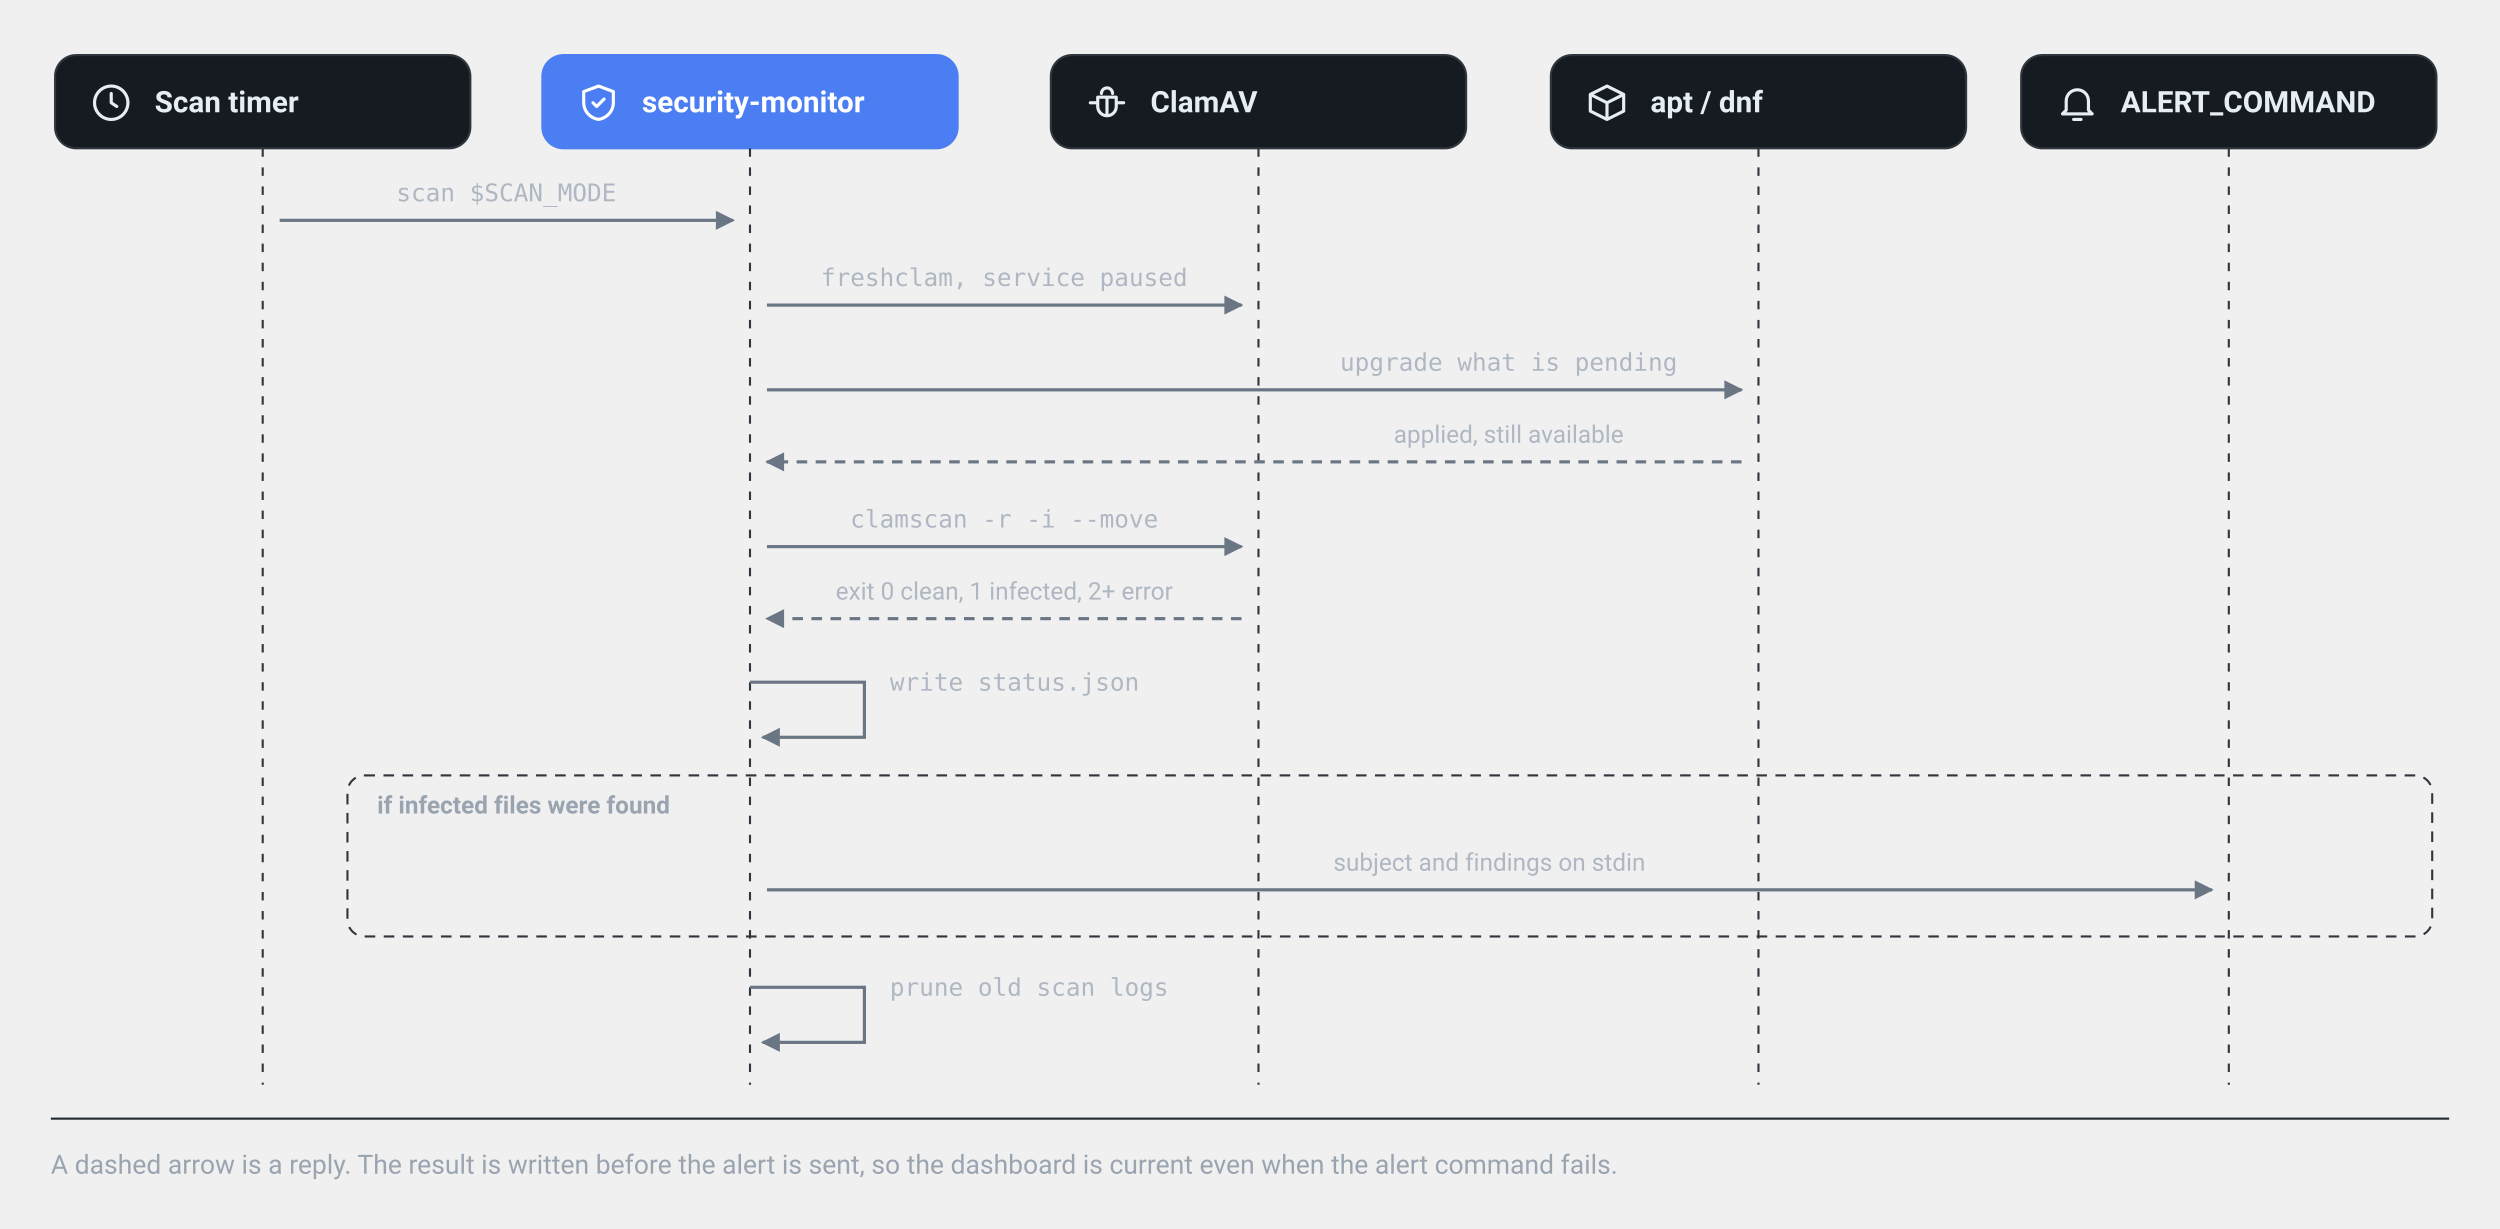
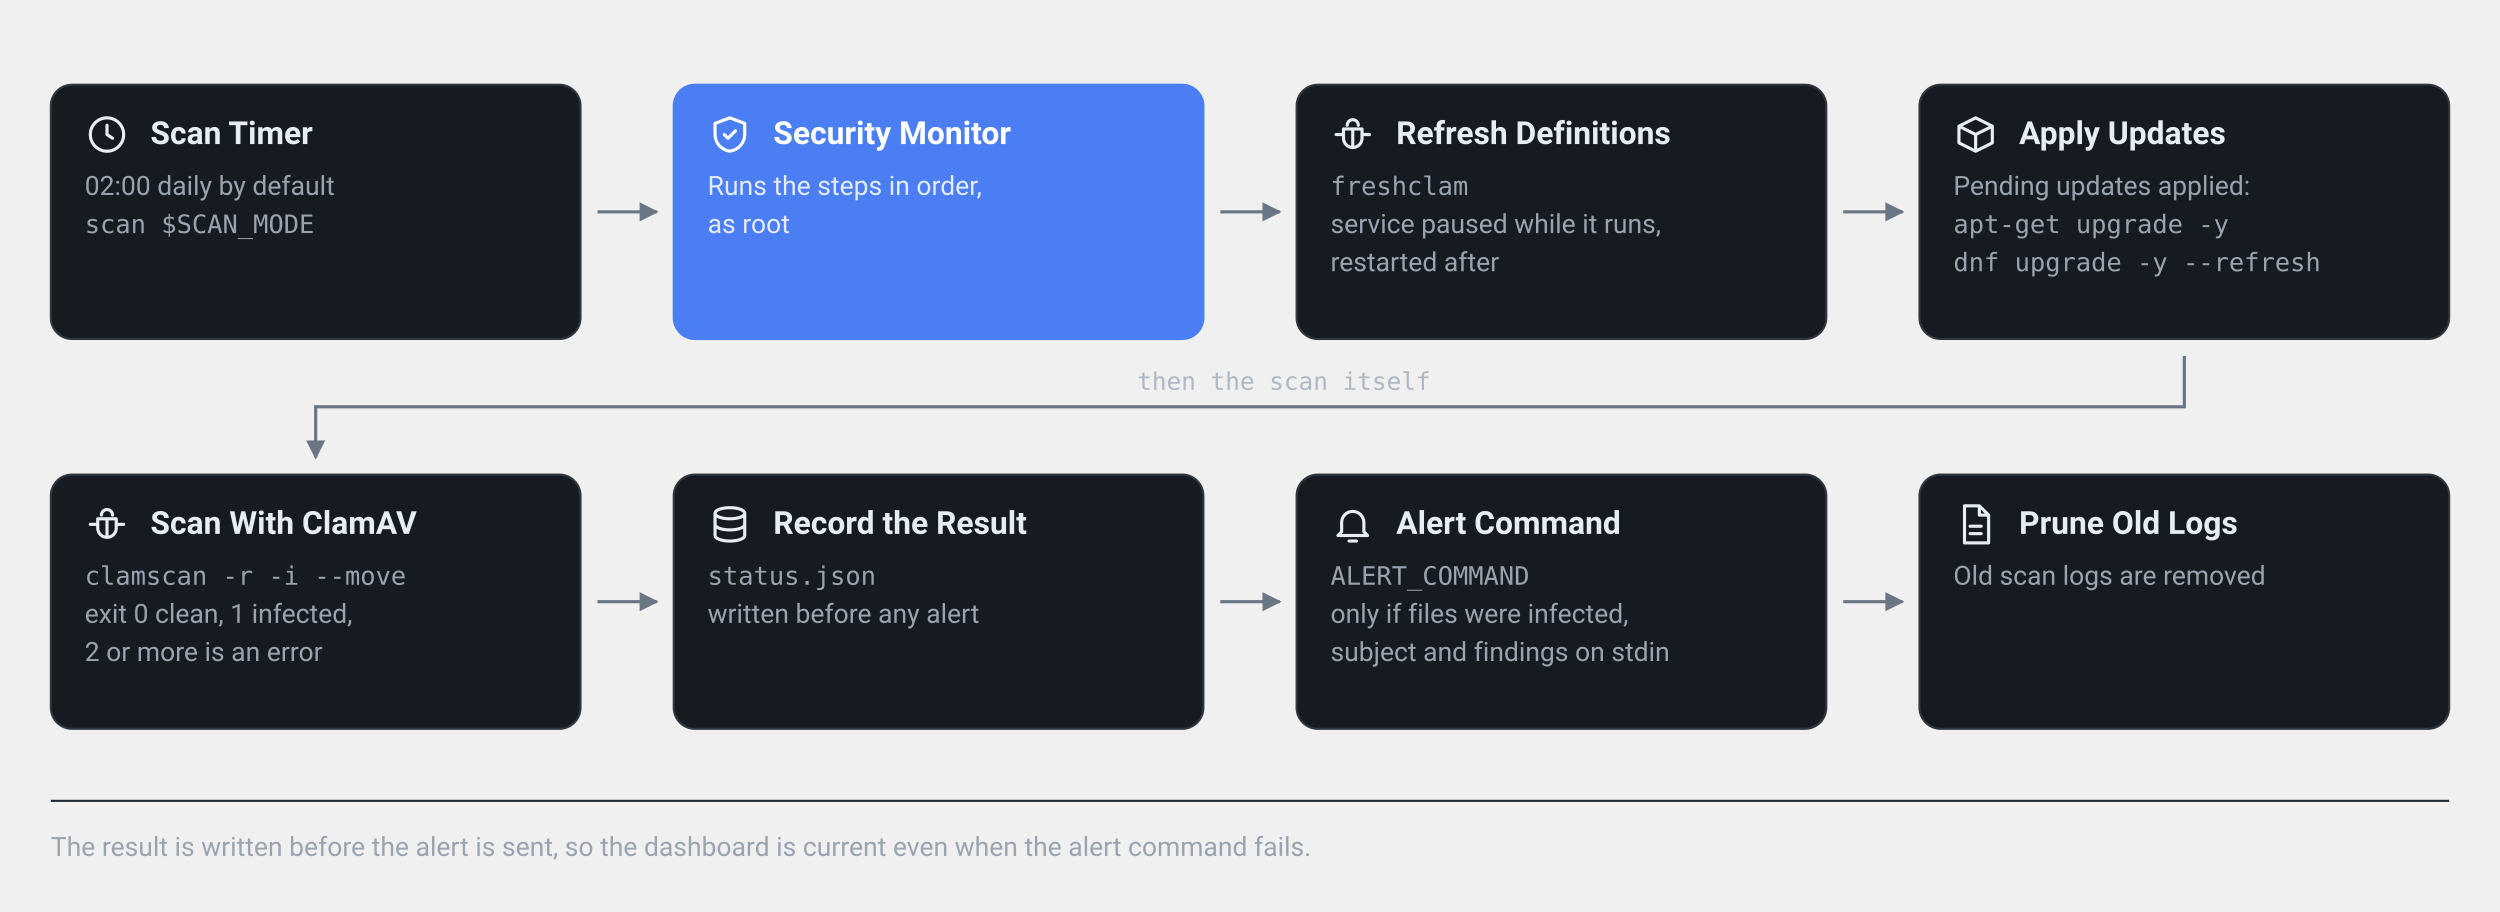
- <svg xmlns="http://www.w3.org/2000/svg" viewBox="0 0 1180 580" width="1180" height="580" role="img" aria-label="The scan timer starts security-monitor, which runs freshclam with the service paused, upgrades packages, runs clamscan and reads its exit code, writes status.json, sends the findings to ALERT_COMMAND only if files were infected, and prunes old scan logs.">
+ <svg xmlns="http://www.w3.org/2000/svg" viewBox="0 0 1180 430" width="1180" height="430" role="img" aria-label="The scan timer starts Security Monitor, which runs freshclam with the definitions service paused, upgrades packages with apt or dnf, then scans with clamscan and reads its exit code. It writes status.json, sends the findings to ALERT_COMMAND only if files were infected, and prunes old scan logs.">
  <defs>
    <marker id="a" viewBox="0 0 10 10" refX="9" refY="5" markerWidth="6" markerHeight="6" orient="auto-start-reverse">
      <path d="M0 0 10 5 0 10z" fill="#6b7684" />
    </marker>
    <marker id="b" viewBox="0 0 10 10" refX="1" refY="5" markerWidth="6" markerHeight="6" orient="auto">
      <path d="M10 0 0 5 10 10z" fill="#6b7684" />
    </marker>
  </defs>
-   <rect x="26.0" y="26" width="196" height="44" rx="10" fill="#161b22" stroke="#30363d" stroke-width="1" />
-   <g transform="translate(42.0,38.0) scale(0.875)" fill="none" stroke="#e6edf3" stroke-width="1.7" stroke-linecap="round" stroke-linejoin="round">
+   <rect x="24" y="40" width="250" height="120" rx="10" fill="#161b22" stroke="#30363d" stroke-width="1" />
+   <g transform="translate(40.0,53.0) scale(0.875)" fill="none" stroke="#e6edf3" stroke-width="1.7" stroke-linecap="round" stroke-linejoin="round">
    <path d="M12 3a9 9 0 1 0 0 18 9 9 0 0 0 0-18z M12 7v5l3 2" />
  </g>
-   <text x="73.0" y="53.0" font-family="system-ui,-apple-system,'Segoe UI',Roboto,Helvetica,Arial,sans-serif" font-size="14" fill="#e6edf3" text-anchor="start" font-weight="600">Scan timer</text>
-   <line x1="124" y1="70" x2="124" y2="512" stroke="#30363d" stroke-width="1" stroke-dasharray="4 5" />
-   <rect x="256.0" y="26" width="196" height="44" rx="10" fill="#4c7ef3" stroke="#4c7ef3" stroke-width="1" />
-   <g transform="translate(272.0,38.0) scale(0.875)" fill="none" stroke="#ffffff" stroke-width="1.7" stroke-linecap="round" stroke-linejoin="round">
+   <text x="71.0" y="68.0" font-family="system-ui,-apple-system,'Segoe UI',Roboto,Helvetica,Arial,sans-serif" font-size="15" fill="#e6edf3" text-anchor="start" font-weight="600">Scan Timer</text>
+   <text x="40.0" y="92.0" font-family="system-ui,-apple-system,'Segoe UI',Roboto,Helvetica,Arial,sans-serif" font-size="12.5" fill="#9aa4b0" text-anchor="start">02:00 daily by default</text>
+   <text x="40.0" y="110.0" font-family="ui-monospace,SFMono-Regular,'SF Mono',Menlo,Consolas,monospace" font-size="12" fill="#9aa4b0" text-anchor="start">scan $SCAN_MODE</text>
+   <rect x="318" y="40" width="250" height="120" rx="10" fill="#4c7ef3" stroke="#4c7ef3" stroke-width="1" />
+   <g transform="translate(334.0,53.0) scale(0.875)" fill="none" stroke="#ffffff" stroke-width="1.7" stroke-linecap="round" stroke-linejoin="round">
    <path d="M12 3 4 6v6c0 4.5 3.4 8.3 8 9 4.6-.7 8-4.5 8-9V6z M9 12l2 2 4-4" />
  </g>
-   <text x="303.0" y="53.0" font-family="system-ui,-apple-system,'Segoe UI',Roboto,Helvetica,Arial,sans-serif" font-size="14" fill="#ffffff" text-anchor="start" font-weight="600">security-monitor</text>
-   <line x1="354" y1="70" x2="354" y2="512" stroke="#30363d" stroke-width="1" stroke-dasharray="4 5" />
-   <rect x="496.0" y="26" width="196" height="44" rx="10" fill="#161b22" stroke="#30363d" stroke-width="1" />
-   <g transform="translate(512.0,38.0) scale(0.875)" fill="none" stroke="#e6edf3" stroke-width="1.7" stroke-linecap="round" stroke-linejoin="round">
+   <text x="365.0" y="68.0" font-family="system-ui,-apple-system,'Segoe UI',Roboto,Helvetica,Arial,sans-serif" font-size="15" fill="#ffffff" text-anchor="start" font-weight="600">Security Monitor</text>
+   <text x="334.0" y="92.0" font-family="system-ui,-apple-system,'Segoe UI',Roboto,Helvetica,Arial,sans-serif" font-size="12.5" fill="#ffffff" text-anchor="start" opacity="0.85">Runs the steps in order,</text>
+   <text x="334.0" y="110.0" font-family="system-ui,-apple-system,'Segoe UI',Roboto,Helvetica,Arial,sans-serif" font-size="12.5" fill="#ffffff" text-anchor="start" opacity="0.85">as root</text>
+   <rect x="612" y="40" width="250" height="120" rx="10" fill="#161b22" stroke="#30363d" stroke-width="1" />
+   <g transform="translate(628.0,53.0) scale(0.875)" fill="none" stroke="#e6edf3" stroke-width="1.7" stroke-linecap="round" stroke-linejoin="round">
    <path d="M9 7a3 3 0 0 1 6 0 M7 9h10v5a5 5 0 0 1-10 0z M12 9v10 M3 12h4 M17 12h4" />
  </g>
-   <text x="543.0" y="53.0" font-family="system-ui,-apple-system,'Segoe UI',Roboto,Helvetica,Arial,sans-serif" font-size="14" fill="#e6edf3" text-anchor="start" font-weight="600">ClamAV</text>
-   <line x1="594" y1="70" x2="594" y2="512" stroke="#30363d" stroke-width="1" stroke-dasharray="4 5" />
-   <rect x="732.0" y="26" width="196" height="44" rx="10" fill="#161b22" stroke="#30363d" stroke-width="1" />
-   <g transform="translate(748.0,38.0) scale(0.875)" fill="none" stroke="#e6edf3" stroke-width="1.7" stroke-linecap="round" stroke-linejoin="round">
+   <text x="659.0" y="68.0" font-family="system-ui,-apple-system,'Segoe UI',Roboto,Helvetica,Arial,sans-serif" font-size="15" fill="#e6edf3" text-anchor="start" font-weight="600">Refresh Definitions</text>
+   <text x="628.0" y="92.0" font-family="ui-monospace,SFMono-Regular,'SF Mono',Menlo,Consolas,monospace" font-size="12" fill="#9aa4b0" text-anchor="start">freshclam</text>
+   <text x="628.0" y="110.0" font-family="system-ui,-apple-system,'Segoe UI',Roboto,Helvetica,Arial,sans-serif" font-size="12.5" fill="#9aa4b0" text-anchor="start">service paused while it runs,</text>
+   <text x="628.0" y="128.0" font-family="system-ui,-apple-system,'Segoe UI',Roboto,Helvetica,Arial,sans-serif" font-size="12.5" fill="#9aa4b0" text-anchor="start">restarted after</text>
+   <rect x="906" y="40" width="250" height="120" rx="10" fill="#161b22" stroke="#30363d" stroke-width="1" />
+   <g transform="translate(922.0,53.0) scale(0.875)" fill="none" stroke="#e6edf3" stroke-width="1.7" stroke-linecap="round" stroke-linejoin="round">
    <path d="M12 3 3 7.5v9L12 21l9-4.5v-9z M3 7.5 12 12l9-4.5 M12 12v9" />
  </g>
-   <text x="779.0" y="53.0" font-family="system-ui,-apple-system,'Segoe UI',Roboto,Helvetica,Arial,sans-serif" font-size="14" fill="#e6edf3" text-anchor="start" font-weight="600">apt / dnf</text>
-   <line x1="830" y1="70" x2="830" y2="512" stroke="#30363d" stroke-width="1" stroke-dasharray="4 5" />
-   <rect x="954.0" y="26" width="196" height="44" rx="10" fill="#161b22" stroke="#30363d" stroke-width="1" />
-   <g transform="translate(970.0,38.0) scale(0.875)" fill="none" stroke="#e6edf3" stroke-width="1.7" stroke-linecap="round" stroke-linejoin="round">
+   <text x="953.0" y="68.0" font-family="system-ui,-apple-system,'Segoe UI',Roboto,Helvetica,Arial,sans-serif" font-size="15" fill="#e6edf3" text-anchor="start" font-weight="600">Apply Updates</text>
+   <text x="922.0" y="92.0" font-family="system-ui,-apple-system,'Segoe UI',Roboto,Helvetica,Arial,sans-serif" font-size="12.5" fill="#9aa4b0" text-anchor="start">Pending updates applied:</text>
+   <text x="922.0" y="110.0" font-family="ui-monospace,SFMono-Regular,'SF Mono',Menlo,Consolas,monospace" font-size="12" fill="#9aa4b0" text-anchor="start">apt-get upgrade -y</text>
+   <text x="922.0" y="128.0" font-family="ui-monospace,SFMono-Regular,'SF Mono',Menlo,Consolas,monospace" font-size="12" fill="#9aa4b0" text-anchor="start">dnf upgrade -y --refresh</text>
+   <rect x="24" y="224" width="250" height="120" rx="10" fill="#161b22" stroke="#30363d" stroke-width="1" />
+   <g transform="translate(40.0,237.0) scale(0.875)" fill="none" stroke="#e6edf3" stroke-width="1.7" stroke-linecap="round" stroke-linejoin="round">
+     <path d="M9 7a3 3 0 0 1 6 0 M7 9h10v5a5 5 0 0 1-10 0z M12 9v10 M3 12h4 M17 12h4" />
+   </g>
+   <text x="71.0" y="252.0" font-family="system-ui,-apple-system,'Segoe UI',Roboto,Helvetica,Arial,sans-serif" font-size="15" fill="#e6edf3" text-anchor="start" font-weight="600">Scan With ClamAV</text>
+   <text x="40.0" y="276.0" font-family="ui-monospace,SFMono-Regular,'SF Mono',Menlo,Consolas,monospace" font-size="12" fill="#9aa4b0" text-anchor="start">clamscan -r -i --move</text>
+   <text x="40.0" y="294.0" font-family="system-ui,-apple-system,'Segoe UI',Roboto,Helvetica,Arial,sans-serif" font-size="12.5" fill="#9aa4b0" text-anchor="start">exit 0 clean, 1 infected,</text>
+   <text x="40.0" y="312.0" font-family="system-ui,-apple-system,'Segoe UI',Roboto,Helvetica,Arial,sans-serif" font-size="12.5" fill="#9aa4b0" text-anchor="start">2 or more is an error</text>
+   <rect x="318" y="224" width="250" height="120" rx="10" fill="#161b22" stroke="#30363d" stroke-width="1" />
+   <g transform="translate(334.0,237.0) scale(0.875)" fill="none" stroke="#e6edf3" stroke-width="1.7" stroke-linecap="round" stroke-linejoin="round">
+     <path d="M4 6c0-1.7 3.6-3 8-3s8 1.3 8 3-3.6 3-8 3-8-1.3-8-3z M4 6v12c0 1.7 3.6 3 8 3s8-1.3 8-3V6 M4 12c0 1.7 3.6 3 8 3s8-1.3 8-3" />
+   </g>
+   <text x="365.0" y="252.0" font-family="system-ui,-apple-system,'Segoe UI',Roboto,Helvetica,Arial,sans-serif" font-size="15" fill="#e6edf3" text-anchor="start" font-weight="600">Record the Result</text>
+   <text x="334.0" y="276.0" font-family="ui-monospace,SFMono-Regular,'SF Mono',Menlo,Consolas,monospace" font-size="12" fill="#9aa4b0" text-anchor="start">status.json</text>
+   <text x="334.0" y="294.0" font-family="system-ui,-apple-system,'Segoe UI',Roboto,Helvetica,Arial,sans-serif" font-size="12.5" fill="#9aa4b0" text-anchor="start">written before any alert</text>
+   <rect x="612" y="224" width="250" height="120" rx="10" fill="#161b22" stroke="#30363d" stroke-width="1" />
+   <g transform="translate(628.0,237.0) scale(0.875)" fill="none" stroke="#e6edf3" stroke-width="1.7" stroke-linecap="round" stroke-linejoin="round">
    <path d="M6 16V11a6 6 0 1 1 12 0v5l2 2H4z M10 21h4" />
  </g>
-   <text x="1001.0" y="53.0" font-family="system-ui,-apple-system,'Segoe UI',Roboto,Helvetica,Arial,sans-serif" font-size="14" fill="#e6edf3" text-anchor="start" font-weight="600">ALERT_COMMAND</text>
-   <line x1="1052" y1="70" x2="1052" y2="512" stroke="#30363d" stroke-width="1" stroke-dasharray="4 5" />
-   <rect x="164" y="366" width="984" height="76" rx="8" fill="none" stroke="#30363d" stroke-width="1" stroke-dasharray="5 4" />
-   <text x="178.0" y="384.0" font-family="system-ui,-apple-system,'Segoe UI',Roboto,Helvetica,Arial,sans-serif" font-size="11.5" fill="#9aa4b0" text-anchor="start" font-weight="600">if infected files were found</text>
-   <polyline points="132,104 346,104" fill="none" stroke="#6b7684" stroke-width="1.5" marker-end="url(#a)" />
-   <text x="239.0" y="95.0" font-family="ui-monospace,SFMono-Regular,'SF Mono',Menlo,Consolas,monospace" font-size="11.5" fill="#aeb7c2" text-anchor="middle">scan $SCAN_MODE</text>
-   <polyline points="362,144 586,144" fill="none" stroke="#6b7684" stroke-width="1.5" marker-end="url(#a)" />
-   <text x="474.0" y="135.0" font-family="ui-monospace,SFMono-Regular,'SF Mono',Menlo,Consolas,monospace" font-size="11.5" fill="#aeb7c2" text-anchor="middle">freshclam, service paused</text>
-   <polyline points="362,184 822,184" fill="none" stroke="#6b7684" stroke-width="1.5" marker-end="url(#a)" />
-   <text x="712.1" y="175.0" font-family="ui-monospace,SFMono-Regular,'SF Mono',Menlo,Consolas,monospace" font-size="11.5" fill="#aeb7c2" text-anchor="middle">upgrade what is pending</text>
-   <polyline points="822,218 362,218" fill="none" stroke="#6b7684" stroke-width="1.5" stroke-dasharray="5 4" marker-end="url(#a)" />
-   <text x="712.1" y="209.0" font-family="system-ui,-apple-system,'Segoe UI',Roboto,Helvetica,Arial,sans-serif" font-size="11.5" fill="#aeb7c2" text-anchor="middle">applied, still available</text>
-   <polyline points="362,258 586,258" fill="none" stroke="#6b7684" stroke-width="1.5" marker-end="url(#a)" />
-   <text x="474.0" y="249.0" font-family="ui-monospace,SFMono-Regular,'SF Mono',Menlo,Consolas,monospace" font-size="11.5" fill="#aeb7c2" text-anchor="middle">clamscan -r -i --move</text>
-   <polyline points="586,292 362,292" fill="none" stroke="#6b7684" stroke-width="1.5" stroke-dasharray="5 4" marker-end="url(#a)" />
-   <text x="474.0" y="283.0" font-family="system-ui,-apple-system,'Segoe UI',Roboto,Helvetica,Arial,sans-serif" font-size="11.5" fill="#aeb7c2" text-anchor="middle">exit 0 clean, 1 infected, 2+ error</text>
-   <polyline points="354,322 408,322 408,348 360,348" fill="none" stroke="#6b7684" stroke-width="1.5" marker-end="url(#a)" />
-   <text x="420.0" y="326.0" font-family="ui-monospace,SFMono-Regular,'SF Mono',Menlo,Consolas,monospace" font-size="11.5" fill="#aeb7c2" text-anchor="start">write status.json</text>
-   <polyline points="362,420 1044,420" fill="none" stroke="#6b7684" stroke-width="1.5" marker-end="url(#a)" />
-   <text x="703.0" y="411.0" font-family="system-ui,-apple-system,'Segoe UI',Roboto,Helvetica,Arial,sans-serif" font-size="11.5" fill="#aeb7c2" text-anchor="middle">subject and findings on stdin</text>
-   <polyline points="354,466 408,466 408,492 360,492" fill="none" stroke="#6b7684" stroke-width="1.5" marker-end="url(#a)" />
-   <text x="420.0" y="470.0" font-family="ui-monospace,SFMono-Regular,'SF Mono',Menlo,Consolas,monospace" font-size="11.5" fill="#aeb7c2" text-anchor="start">prune old scan logs</text>
-   <line x1="24" y1="528" x2="1156" y2="528" stroke="#232a33" stroke-width="1" />
-   <text x="24.0" y="554.0" font-family="system-ui,-apple-system,'Segoe UI',Roboto,Helvetica,Arial,sans-serif" font-size="12.5" fill="#9aa4b0" text-anchor="start">A dashed arrow is a reply. The result is written before the alert is sent, so the dashboard is current even when the alert command fails.</text>
+   <text x="659.0" y="252.0" font-family="system-ui,-apple-system,'Segoe UI',Roboto,Helvetica,Arial,sans-serif" font-size="15" fill="#e6edf3" text-anchor="start" font-weight="600">Alert Command</text>
+   <text x="628.0" y="276.0" font-family="ui-monospace,SFMono-Regular,'SF Mono',Menlo,Consolas,monospace" font-size="12" fill="#9aa4b0" text-anchor="start">ALERT_COMMAND</text>
+   <text x="628.0" y="294.0" font-family="system-ui,-apple-system,'Segoe UI',Roboto,Helvetica,Arial,sans-serif" font-size="12.5" fill="#9aa4b0" text-anchor="start">only if files were infected,</text>
+   <text x="628.0" y="312.0" font-family="system-ui,-apple-system,'Segoe UI',Roboto,Helvetica,Arial,sans-serif" font-size="12.5" fill="#9aa4b0" text-anchor="start">subject and findings on stdin</text>
+   <rect x="906" y="224" width="250" height="120" rx="10" fill="#161b22" stroke="#30363d" stroke-width="1" />
+   <g transform="translate(922.0,237.0) scale(0.875)" fill="none" stroke="#e6edf3" stroke-width="1.7" stroke-linecap="round" stroke-linejoin="round">
+     <path d="M6 2h8l5 5v15H6z M14 2v5h5 M9 13h6 M9 17h6" />
+   </g>
+   <text x="953.0" y="252.0" font-family="system-ui,-apple-system,'Segoe UI',Roboto,Helvetica,Arial,sans-serif" font-size="15" fill="#e6edf3" text-anchor="start" font-weight="600">Prune Old Logs</text>
+   <text x="922.0" y="276.0" font-family="system-ui,-apple-system,'Segoe UI',Roboto,Helvetica,Arial,sans-serif" font-size="12.5" fill="#9aa4b0" text-anchor="start">Old scan logs are removed</text>
+   <polyline points="282,100.0 310,100.0" fill="none" stroke="#6b7684" stroke-width="1.5" marker-end="url(#a)" />
+   <polyline points="576,100.0 604,100.0" fill="none" stroke="#6b7684" stroke-width="1.5" marker-end="url(#a)" />
+   <polyline points="870,100.0 898,100.0" fill="none" stroke="#6b7684" stroke-width="1.5" marker-end="url(#a)" />
+   <polyline points="282,284.0 310,284.0" fill="none" stroke="#6b7684" stroke-width="1.5" marker-end="url(#a)" />
+   <polyline points="576,284.0 604,284.0" fill="none" stroke="#6b7684" stroke-width="1.5" marker-end="url(#a)" />
+   <polyline points="870,284.0 898,284.0" fill="none" stroke="#6b7684" stroke-width="1.5" marker-end="url(#a)" />
+   <polyline points="1031.0,168 1031.0,192 149.0,192 149.0,216" fill="none" stroke="#6b7684" stroke-width="1.5" marker-end="url(#a)" />
+   <text x="606.0" y="184.0" font-family="ui-monospace,SFMono-Regular,'SF Mono',Menlo,Consolas,monospace" font-size="11.5" fill="#aeb7c2" text-anchor="middle">then the scan itself</text>
+   <line x1="24" y1="378" x2="1156" y2="378" stroke="#232a33" stroke-width="1" />
+   <text x="24.0" y="404.0" font-family="system-ui,-apple-system,'Segoe UI',Roboto,Helvetica,Arial,sans-serif" font-size="12.5" fill="#9aa4b0" text-anchor="start">The result is written before the alert is sent, so the dashboard is current even when the alert command fails.</text>
</svg>
